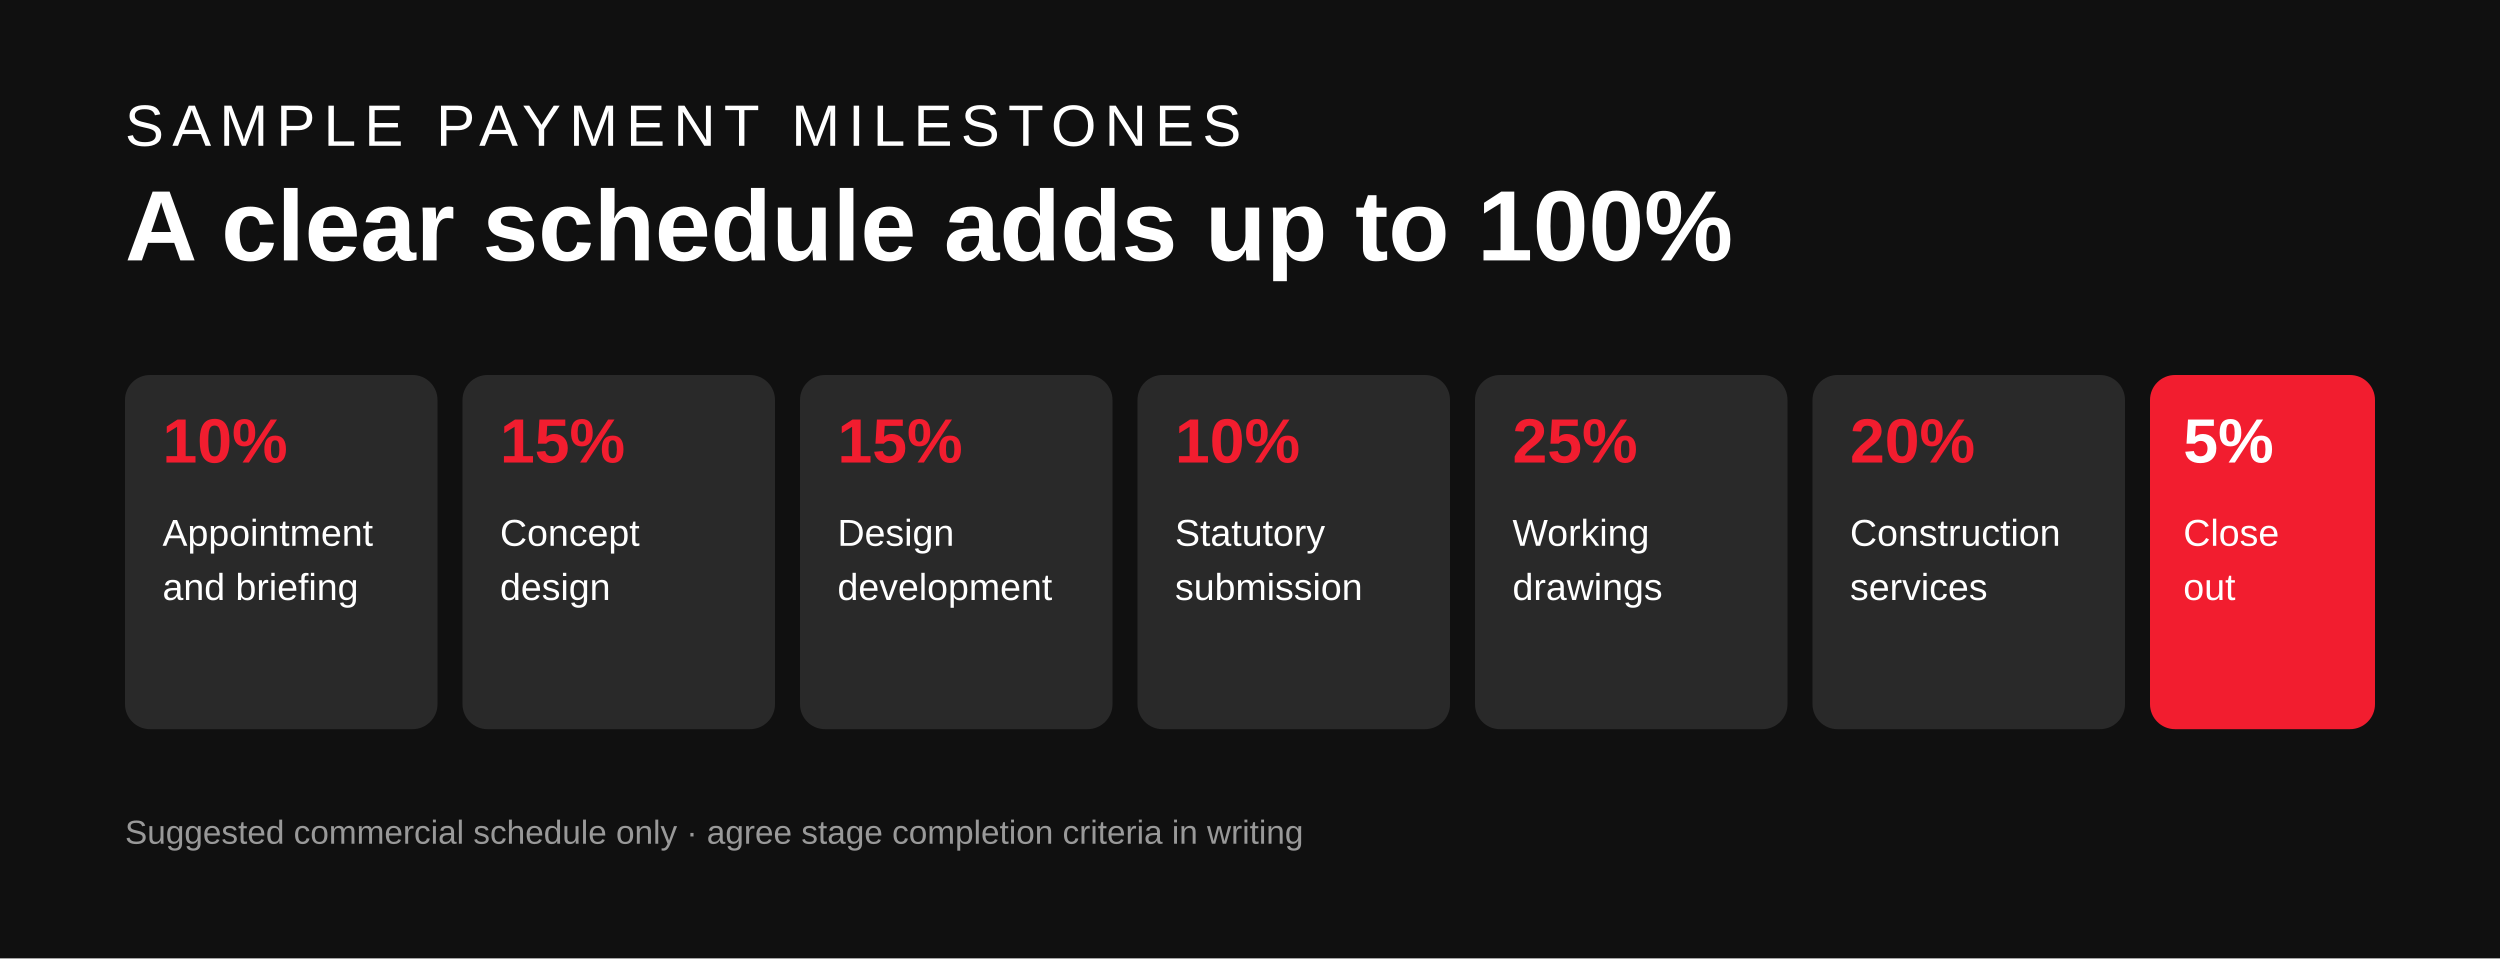
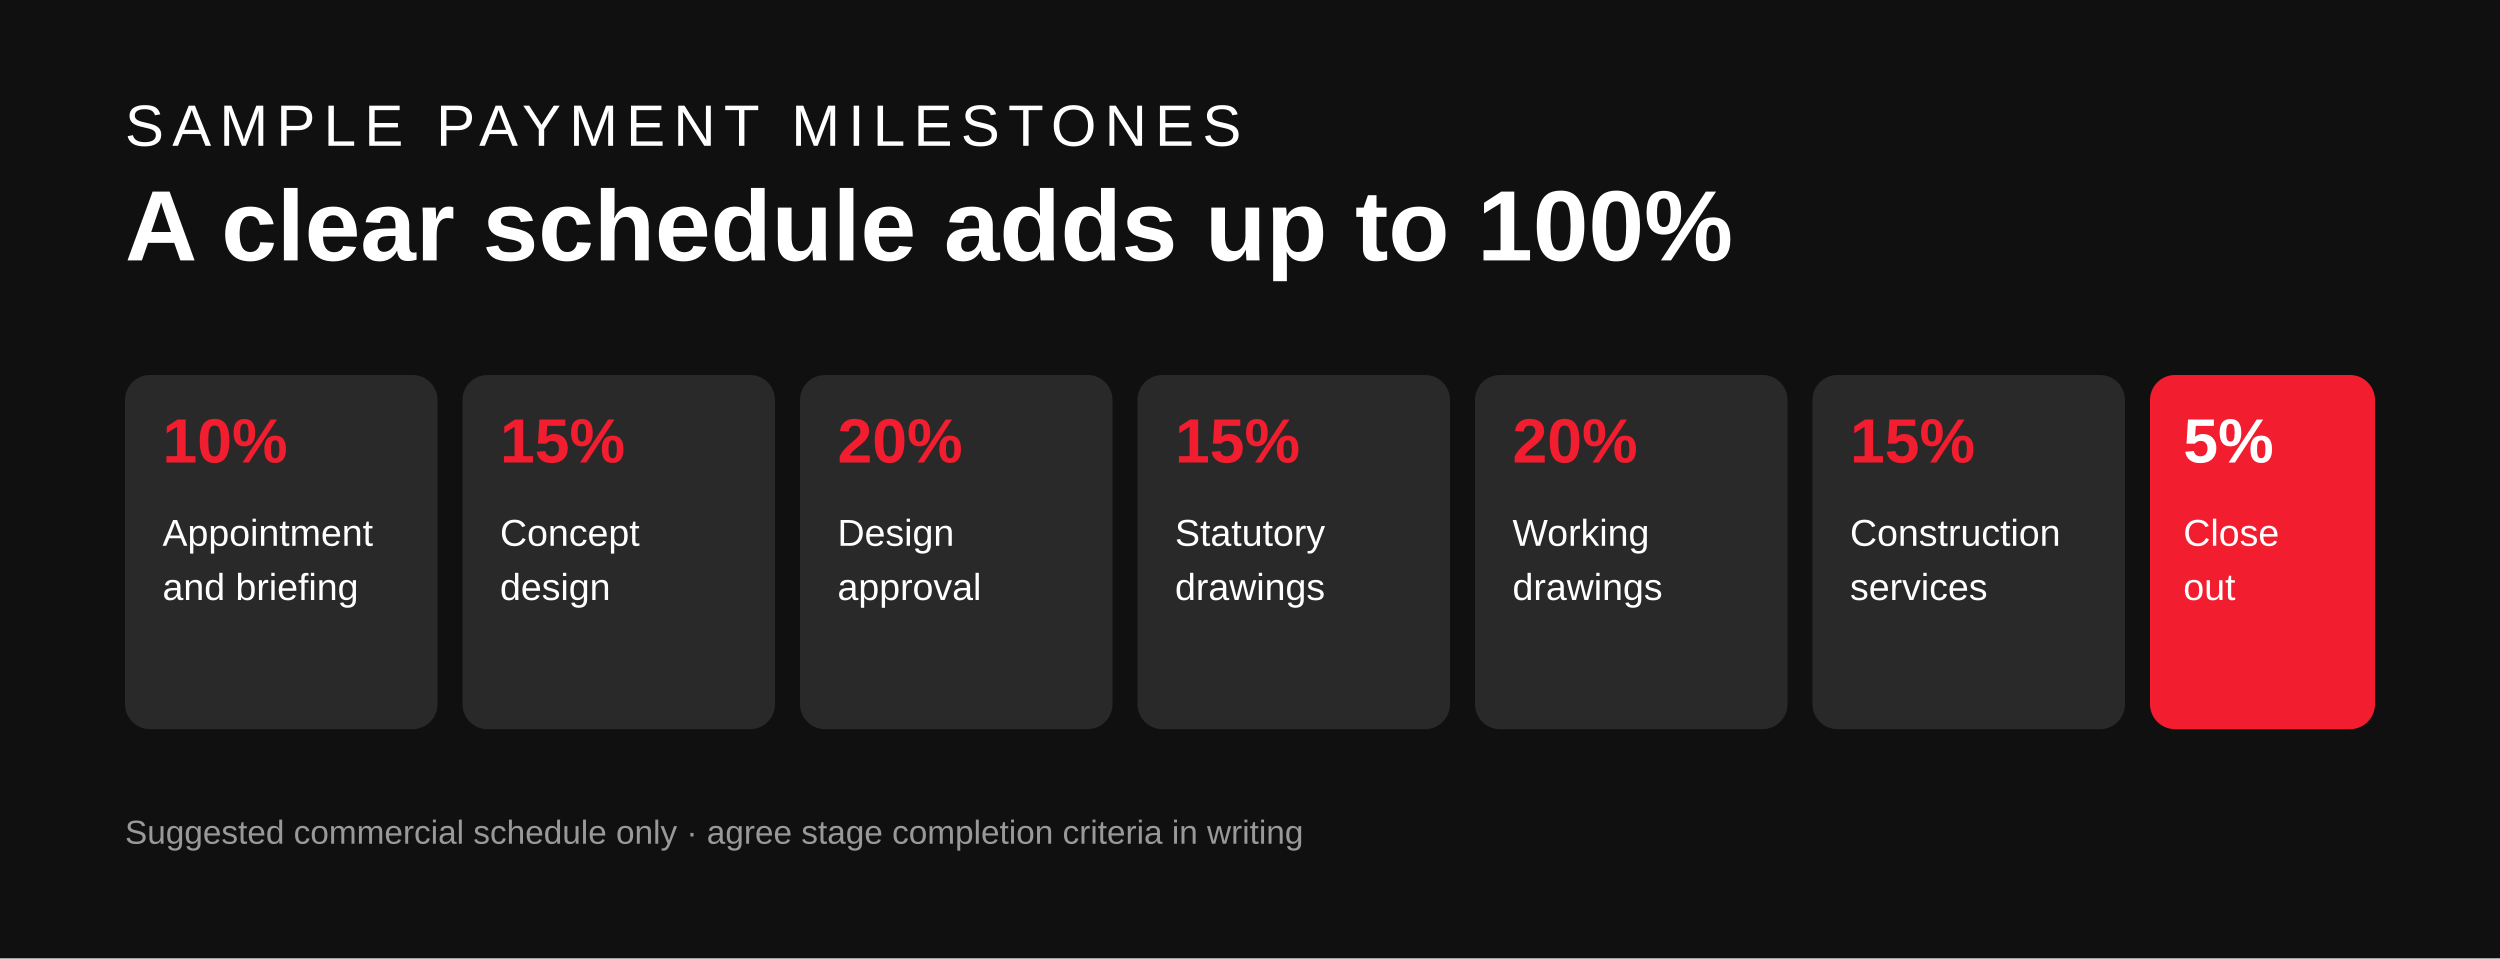
<svg xmlns="http://www.w3.org/2000/svg" width="1200" height="460" viewBox="0 0 1200 460">
  <rect width="1200" height="460" fill="#101010" />
  <text x="60" y="70" fill="#fff" font-family="Arial" font-size="28" letter-spacing="4">SAMPLE PAYMENT MILESTONES</text>
  <text x="60" y="125" fill="#fff" font-family="Arial" font-size="48" font-weight="700">A clear schedule adds up to 100%</text>
  <g font-family="Arial" font-size="18" fill="#fff">
    <g transform="translate(60 180)">
      <rect width="150" height="170" rx="12" fill="#292929" />
      <text x="18" y="42" fill="#f21d2f" font-size="30" font-weight="700">10%</text>
      <text x="18" y="82">Appointment</text>
      <text x="18" y="108">and briefing</text>
    </g>
    <g transform="translate(222 180)">
      <rect width="150" height="170" rx="12" fill="#292929" />
      <text x="18" y="42" fill="#f21d2f" font-size="30" font-weight="700">15%</text>
      <text x="18" y="82">Concept</text>
      <text x="18" y="108">design</text>
    </g>
    <g transform="translate(384 180)">
      <rect width="150" height="170" rx="12" fill="#292929" />
-       <text x="18" y="42" fill="#f21d2f" font-size="30" font-weight="700">15%</text>
+       <text x="18" y="42" fill="#f21d2f" font-size="30" font-weight="700">20%</text>
      <text x="18" y="82">Design</text>
-       <text x="18" y="108">development</text>
+       <text x="18" y="108">approval</text>
    </g>
    <g transform="translate(546 180)">
      <rect width="150" height="170" rx="12" fill="#292929" />
-       <text x="18" y="42" fill="#f21d2f" font-size="30" font-weight="700">10%</text>
+       <text x="18" y="42" fill="#f21d2f" font-size="30" font-weight="700">15%</text>
      <text x="18" y="82">Statutory</text>
-       <text x="18" y="108">submission</text>
+       <text x="18" y="108">drawings</text>
    </g>
    <g transform="translate(708 180)">
      <rect width="150" height="170" rx="12" fill="#292929" />
-       <text x="18" y="42" fill="#f21d2f" font-size="30" font-weight="700">25%</text>
+       <text x="18" y="42" fill="#f21d2f" font-size="30" font-weight="700">20%</text>
      <text x="18" y="82">Working</text>
      <text x="18" y="108">drawings</text>
    </g>
    <g transform="translate(870 180)">
      <rect width="150" height="170" rx="12" fill="#292929" />
-       <text x="18" y="42" fill="#f21d2f" font-size="30" font-weight="700">20%</text>
+       <text x="18" y="42" fill="#f21d2f" font-size="30" font-weight="700">15%</text>
      <text x="18" y="82">Construction</text>
      <text x="18" y="108">services</text>
    </g>
    <g transform="translate(1032 180)">
      <rect width="108" height="170" rx="12" fill="#f21d2f" />
      <text x="16" y="42" font-size="30" font-weight="700">5%</text>
      <text x="16" y="82">Close</text>
      <text x="16" y="108">out</text>
    </g>
  </g>
  <text x="60" y="405" fill="#999" font-family="Arial" font-size="16">Suggested commercial schedule only · agree stage completion criteria in writing</text>
</svg>
